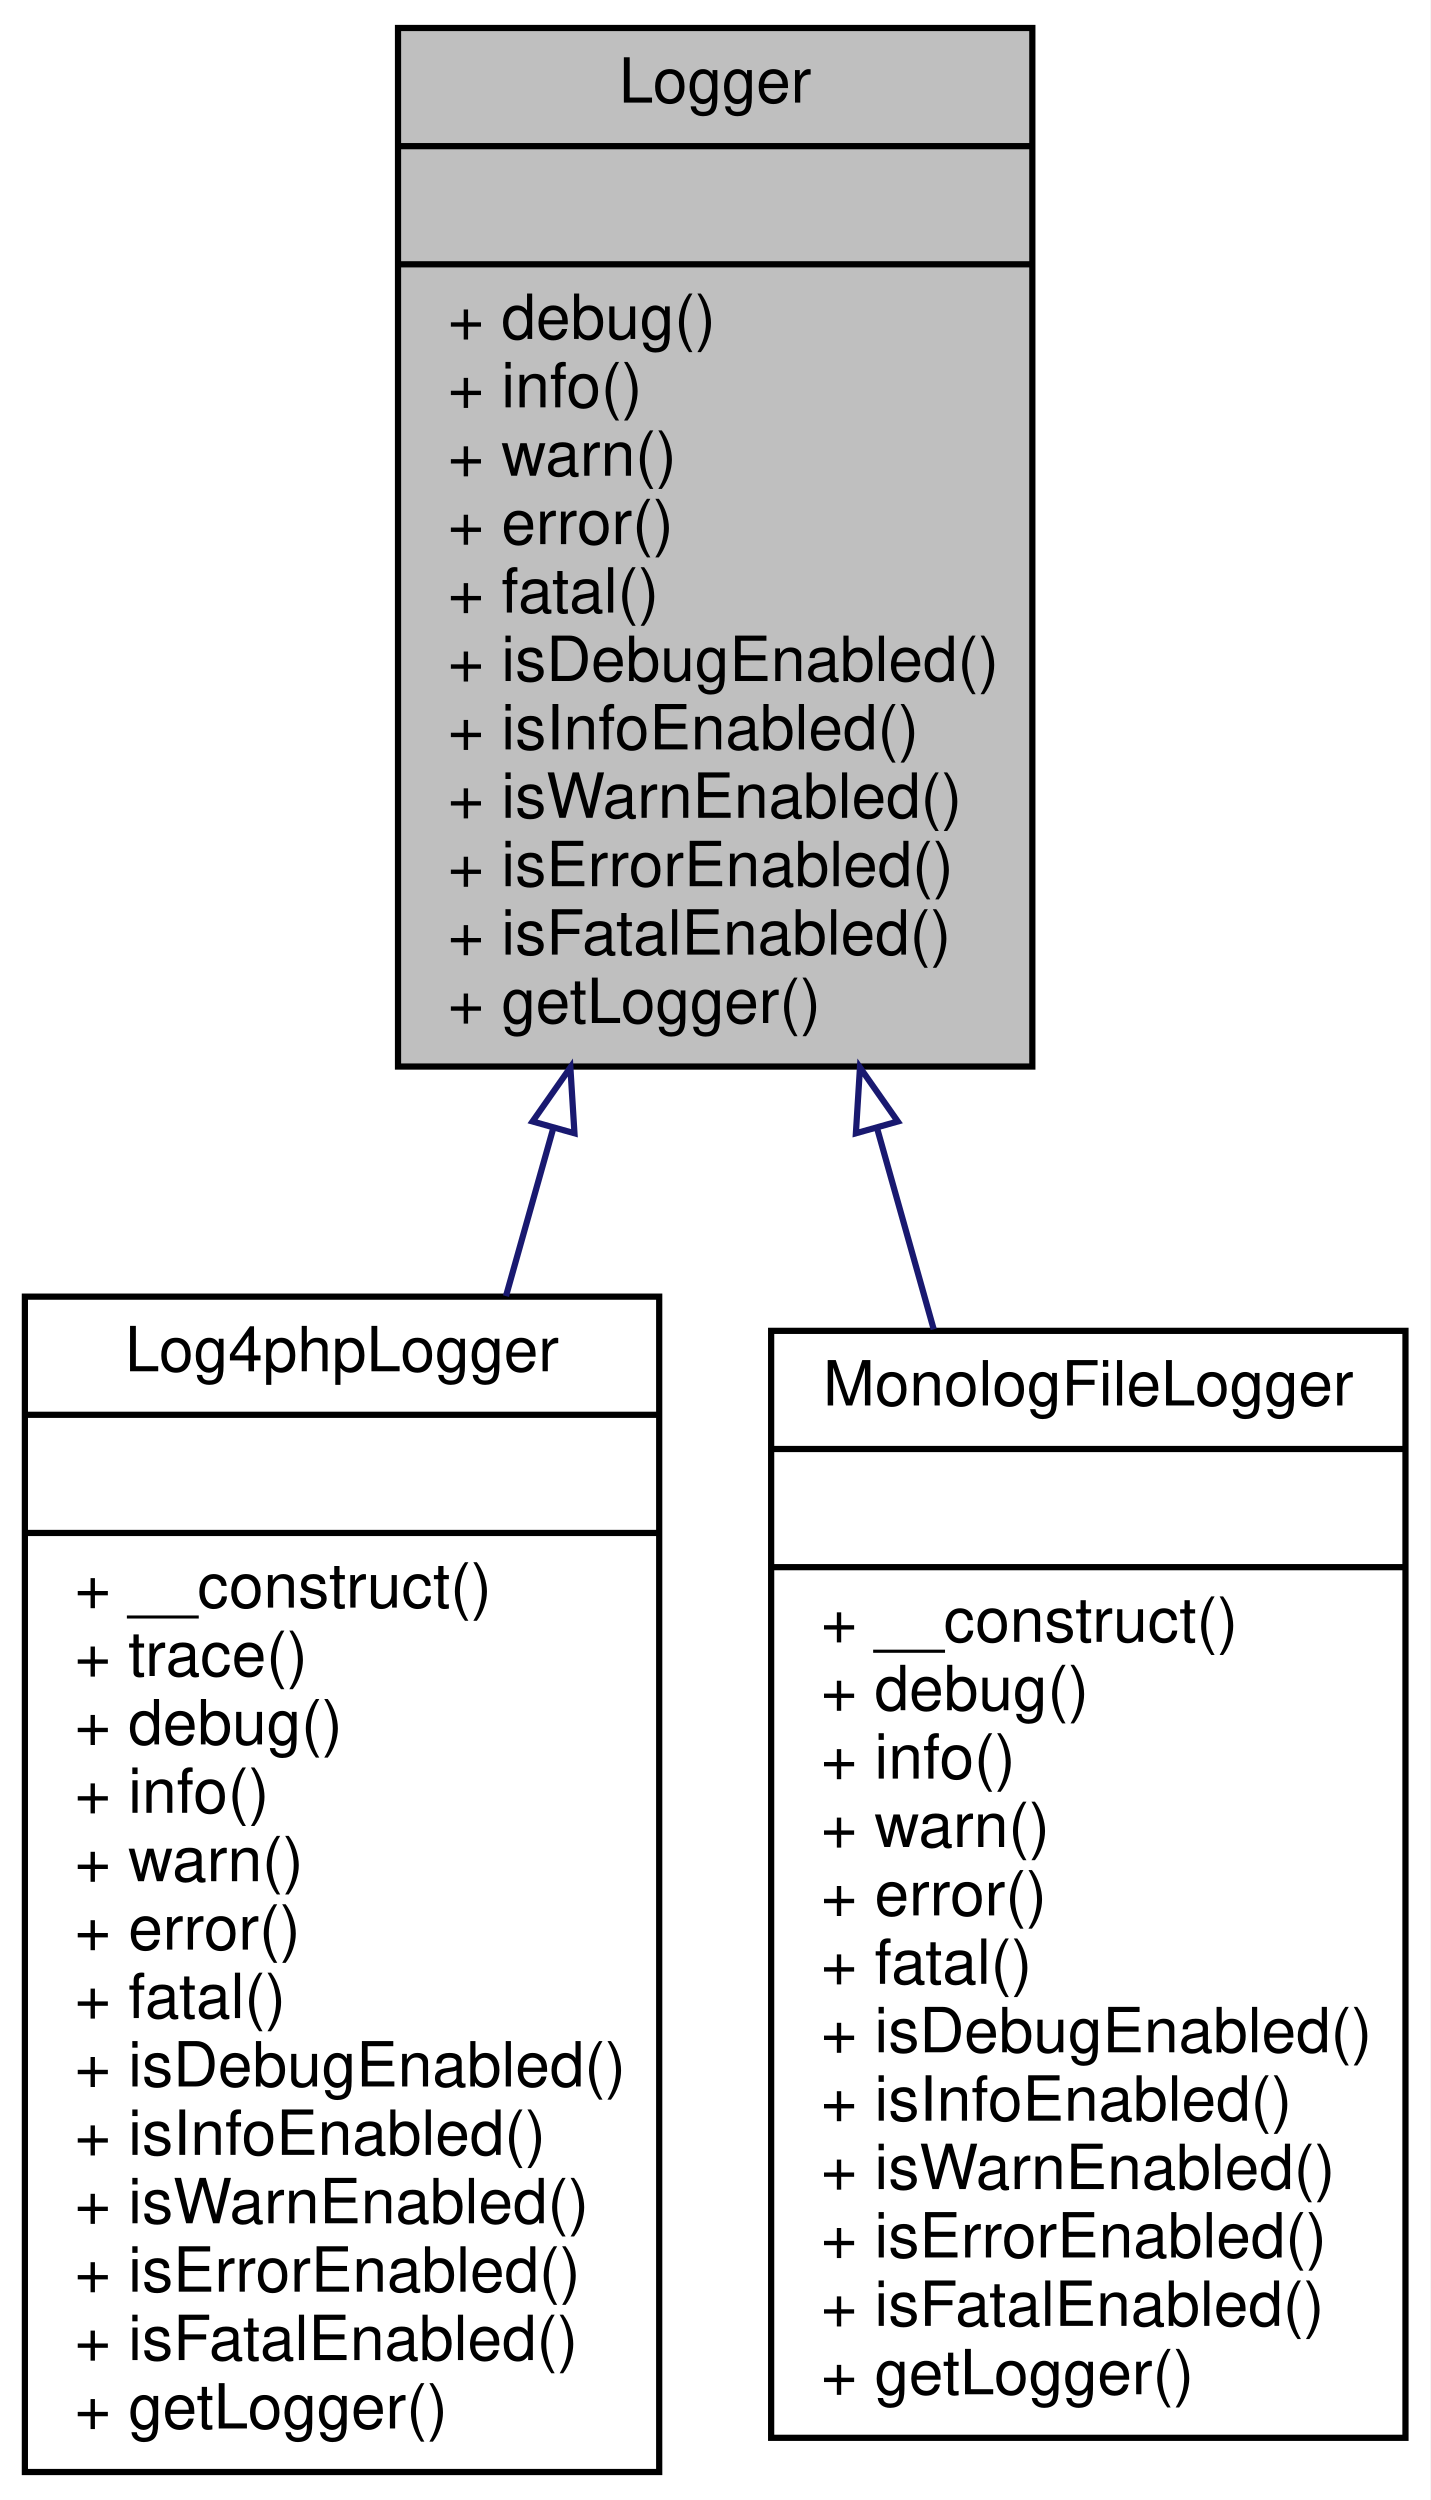
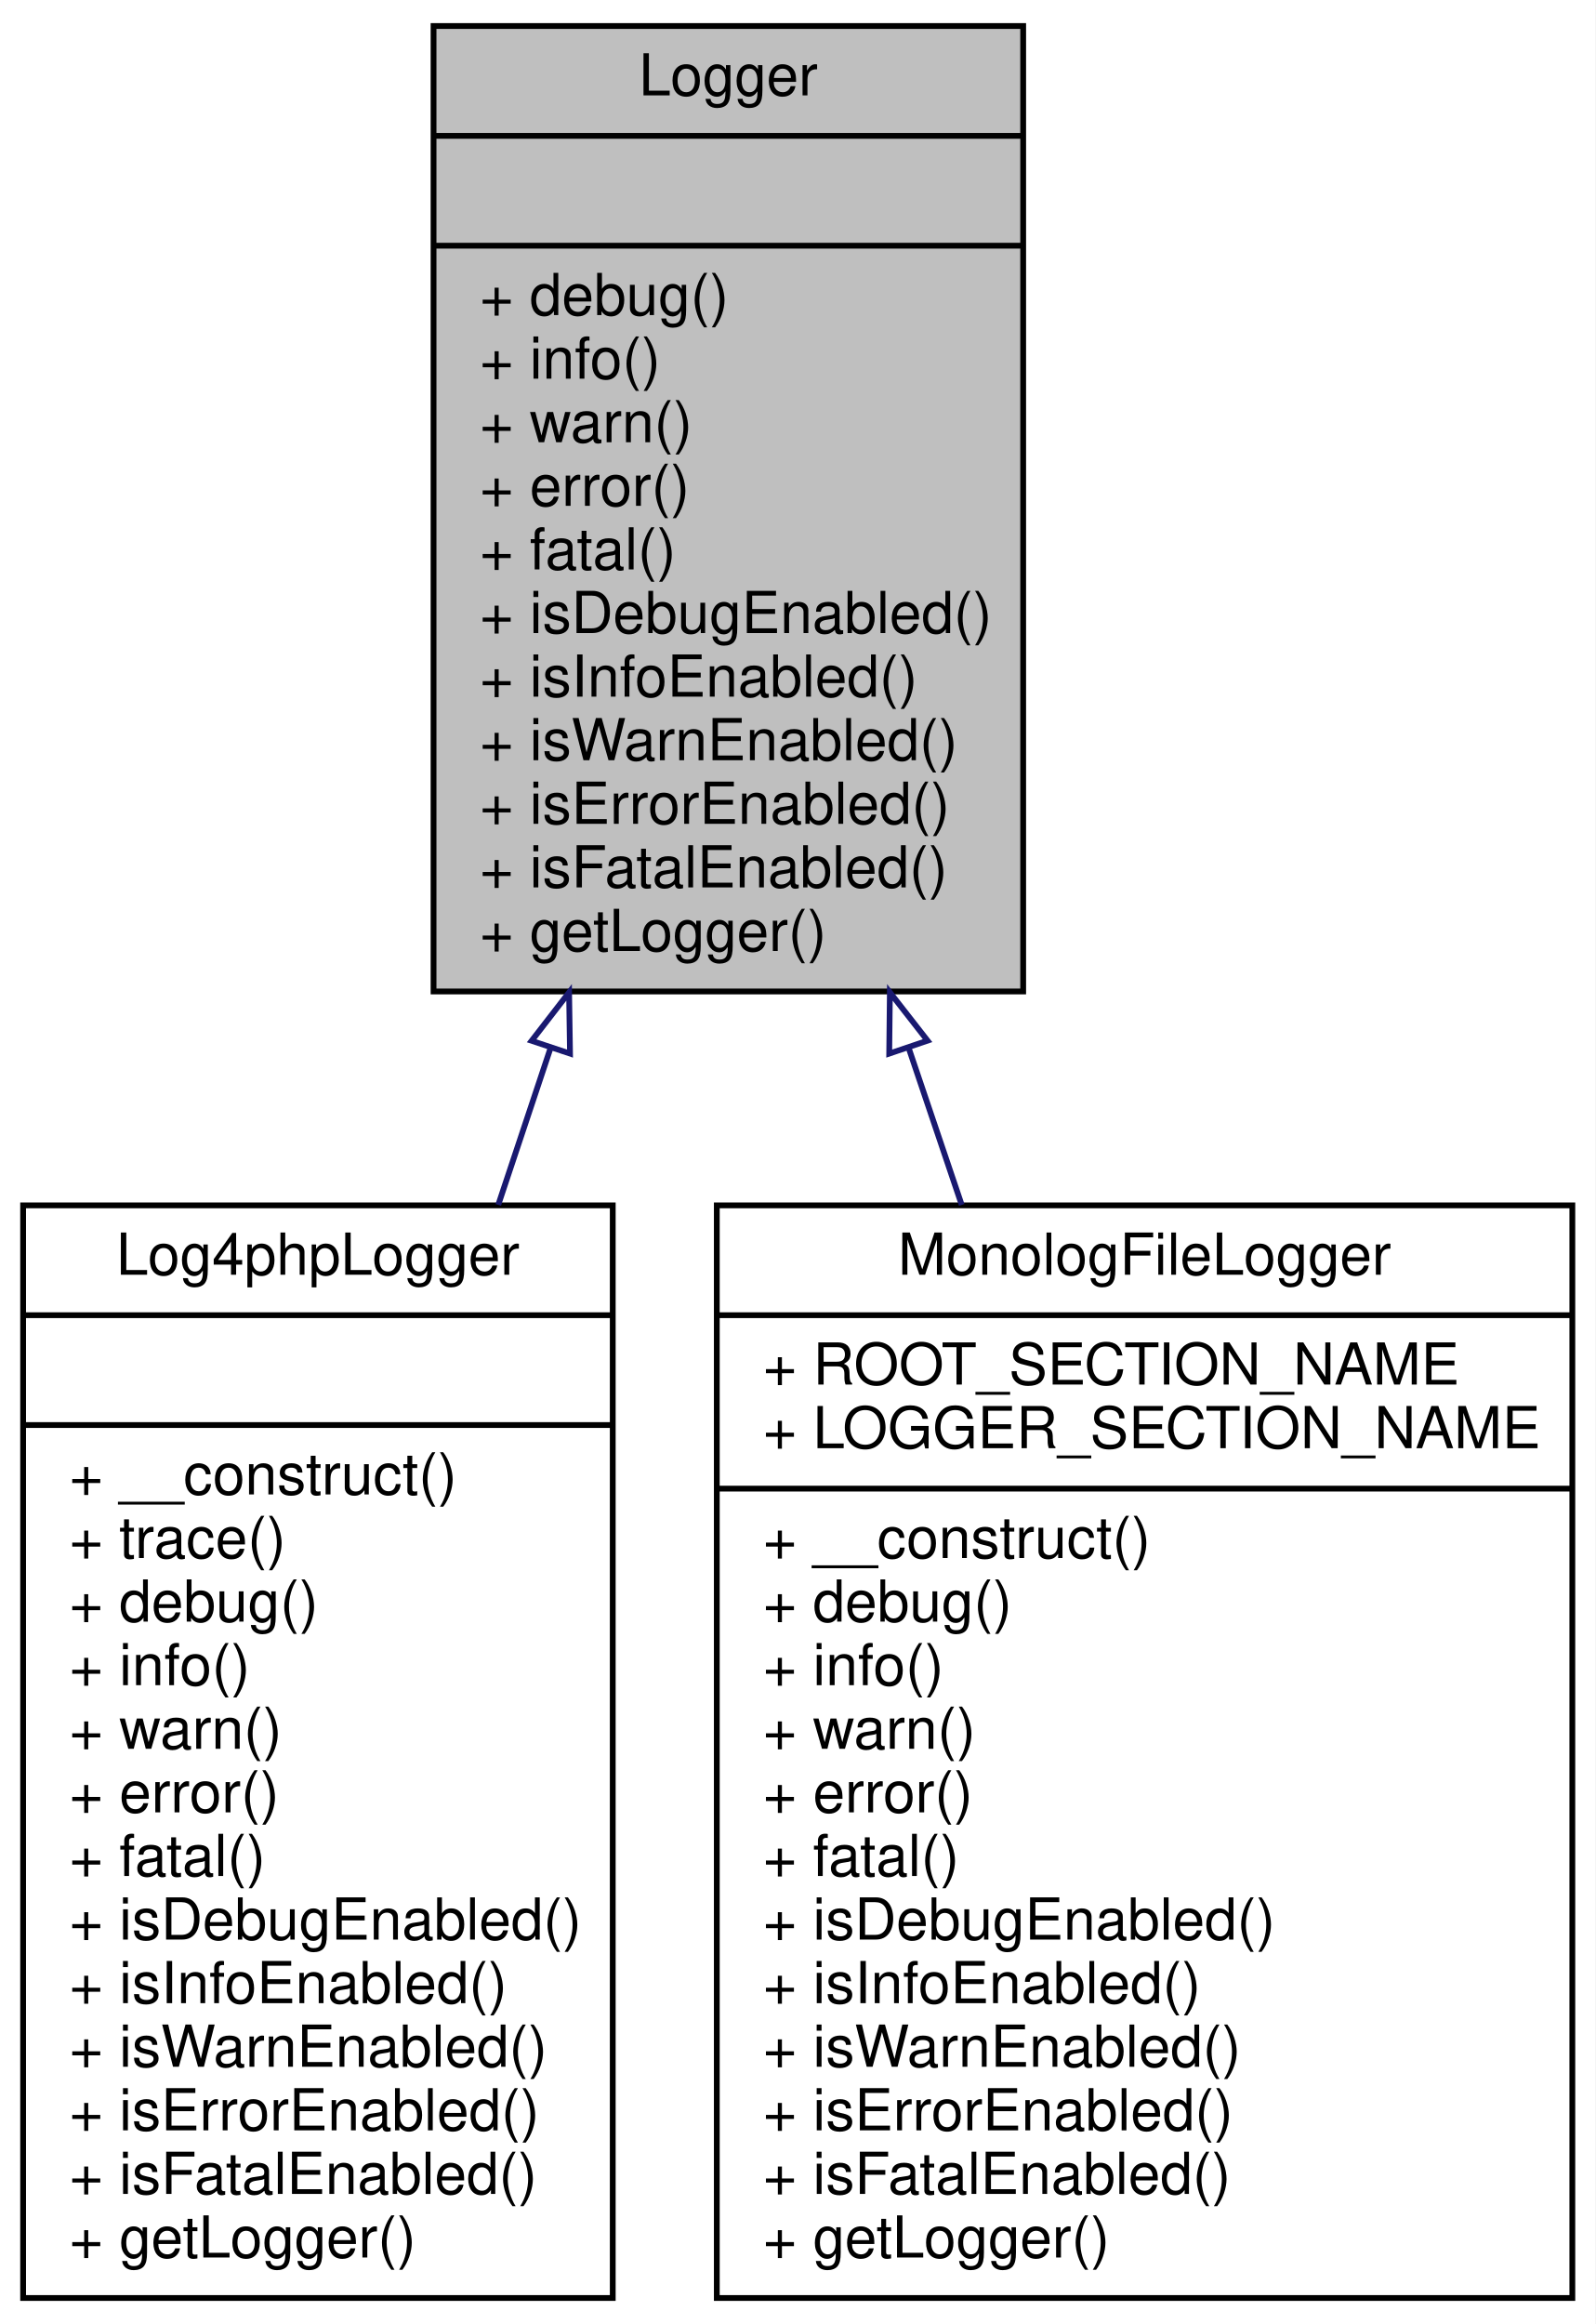
- <svg xmlns="http://www.w3.org/2000/svg" xmlns:xlink="http://www.w3.org/1999/xlink" width="230pt" height="402pt" viewBox="0.00 0.00 230.00 402.00">
+ <svg xmlns="http://www.w3.org/2000/svg" xmlns:xlink="http://www.w3.org/1999/xlink" width="276pt" height="402pt" viewBox="0.00 0.00 276.00 402.00">
  <g id="graph0" class="graph" transform="scale(1 1) rotate(0) translate(4 398)">
-     <polygon fill="white" stroke="none" points="-4,4 -4,-398 226,-398 226,4 -4,4" />
+     <polygon fill="white" stroke="none" points="-4,4 -4,-398 272,-398 272,4 -4,4" />
    <g id="node1" class="node">
-       <polygon fill="#bfbfbf" stroke="black" points="60,-226.5 60,-393.5 162,-393.5 162,-226.5 60,-226.5" />
-       <text text-anchor="middle" x="111" y="-381.5" font-family="Helvetica,sans-Serif" font-size="10.00">Logger</text>
-       <polyline fill="none" stroke="black" points="60,-374.5 162,-374.5 " />
-       <text text-anchor="middle" x="111" y="-362.5" font-family="Helvetica,sans-Serif" font-size="10.00"> </text>
-       <polyline fill="none" stroke="black" points="60,-355.5 162,-355.5 " />
-       <text text-anchor="start" x="68" y="-343.5" font-family="Helvetica,sans-Serif" font-size="10.00">+ debug()</text>
-       <text text-anchor="start" x="68" y="-332.5" font-family="Helvetica,sans-Serif" font-size="10.00">+ info()</text>
-       <text text-anchor="start" x="68" y="-321.5" font-family="Helvetica,sans-Serif" font-size="10.00">+ warn()</text>
-       <text text-anchor="start" x="68" y="-310.5" font-family="Helvetica,sans-Serif" font-size="10.00">+ error()</text>
-       <text text-anchor="start" x="68" y="-299.5" font-family="Helvetica,sans-Serif" font-size="10.00">+ fatal()</text>
-       <text text-anchor="start" x="68" y="-288.5" font-family="Helvetica,sans-Serif" font-size="10.00">+ isDebugEnabled()</text>
-       <text text-anchor="start" x="68" y="-277.5" font-family="Helvetica,sans-Serif" font-size="10.00">+ isInfoEnabled()</text>
-       <text text-anchor="start" x="68" y="-266.5" font-family="Helvetica,sans-Serif" font-size="10.00">+ isWarnEnabled()</text>
-       <text text-anchor="start" x="68" y="-255.5" font-family="Helvetica,sans-Serif" font-size="10.00">+ isErrorEnabled()</text>
-       <text text-anchor="start" x="68" y="-244.5" font-family="Helvetica,sans-Serif" font-size="10.00">+ isFatalEnabled()</text>
-       <text text-anchor="start" x="68" y="-233.5" font-family="Helvetica,sans-Serif" font-size="10.00">+ getLogger()</text>
+       <polygon fill="#bfbfbf" stroke="black" points="71,-226.5 71,-393.5 173,-393.5 173,-226.5 71,-226.5" />
+       <text text-anchor="middle" x="122" y="-381.5" font-family="Helvetica,sans-Serif" font-size="10.00">Logger</text>
+       <polyline fill="none" stroke="black" points="71,-374.5 173,-374.5 " />
+       <text text-anchor="middle" x="122" y="-362.5" font-family="Helvetica,sans-Serif" font-size="10.00"> </text>
+       <polyline fill="none" stroke="black" points="71,-355.5 173,-355.5 " />
+       <text text-anchor="start" x="79" y="-343.5" font-family="Helvetica,sans-Serif" font-size="10.00">+ debug()</text>
+       <text text-anchor="start" x="79" y="-332.5" font-family="Helvetica,sans-Serif" font-size="10.00">+ info()</text>
+       <text text-anchor="start" x="79" y="-321.5" font-family="Helvetica,sans-Serif" font-size="10.00">+ warn()</text>
+       <text text-anchor="start" x="79" y="-310.5" font-family="Helvetica,sans-Serif" font-size="10.00">+ error()</text>
+       <text text-anchor="start" x="79" y="-299.5" font-family="Helvetica,sans-Serif" font-size="10.00">+ fatal()</text>
+       <text text-anchor="start" x="79" y="-288.5" font-family="Helvetica,sans-Serif" font-size="10.00">+ isDebugEnabled()</text>
+       <text text-anchor="start" x="79" y="-277.5" font-family="Helvetica,sans-Serif" font-size="10.00">+ isInfoEnabled()</text>
+       <text text-anchor="start" x="79" y="-266.5" font-family="Helvetica,sans-Serif" font-size="10.00">+ isWarnEnabled()</text>
+       <text text-anchor="start" x="79" y="-255.5" font-family="Helvetica,sans-Serif" font-size="10.00">+ isErrorEnabled()</text>
+       <text text-anchor="start" x="79" y="-244.5" font-family="Helvetica,sans-Serif" font-size="10.00">+ isFatalEnabled()</text>
+       <text text-anchor="start" x="79" y="-233.5" font-family="Helvetica,sans-Serif" font-size="10.00">+ getLogger()</text>
    </g>
    <g id="node2" class="node">
      <g id="a_node2">
        <a xlink:href="classwcmf_1_1lib_1_1core_1_1impl_1_1_log4php_logger.html" target="_top" xlink:title="Log4phpLogger is a wrapper for the log4php library. ">
          <polygon fill="white" stroke="black" points="0,-0.5 0,-189.5 102,-189.5 102,-0.5 0,-0.5" />
          <text text-anchor="middle" x="51" y="-177.5" font-family="Helvetica,sans-Serif" font-size="10.00">Log4phpLogger</text>
          <polyline fill="none" stroke="black" points="0,-170.5 102,-170.5 " />
          <text text-anchor="middle" x="51" y="-158.5" font-family="Helvetica,sans-Serif" font-size="10.00"> </text>
          <polyline fill="none" stroke="black" points="0,-151.5 102,-151.5 " />
          <text text-anchor="start" x="8" y="-139.5" font-family="Helvetica,sans-Serif" font-size="10.00">+ __construct()</text>
          <text text-anchor="start" x="8" y="-128.5" font-family="Helvetica,sans-Serif" font-size="10.00">+ trace()</text>
          <text text-anchor="start" x="8" y="-117.5" font-family="Helvetica,sans-Serif" font-size="10.00">+ debug()</text>
          <text text-anchor="start" x="8" y="-106.5" font-family="Helvetica,sans-Serif" font-size="10.00">+ info()</text>
          <text text-anchor="start" x="8" y="-95.5" font-family="Helvetica,sans-Serif" font-size="10.00">+ warn()</text>
          <text text-anchor="start" x="8" y="-84.5" font-family="Helvetica,sans-Serif" font-size="10.00">+ error()</text>
          <text text-anchor="start" x="8" y="-73.5" font-family="Helvetica,sans-Serif" font-size="10.00">+ fatal()</text>
          <text text-anchor="start" x="8" y="-62.5" font-family="Helvetica,sans-Serif" font-size="10.00">+ isDebugEnabled()</text>
          <text text-anchor="start" x="8" y="-51.5" font-family="Helvetica,sans-Serif" font-size="10.00">+ isInfoEnabled()</text>
          <text text-anchor="start" x="8" y="-40.5" font-family="Helvetica,sans-Serif" font-size="10.00">+ isWarnEnabled()</text>
          <text text-anchor="start" x="8" y="-29.5" font-family="Helvetica,sans-Serif" font-size="10.00">+ isErrorEnabled()</text>
          <text text-anchor="start" x="8" y="-18.5" font-family="Helvetica,sans-Serif" font-size="10.00">+ isFatalEnabled()</text>
          <text text-anchor="start" x="8" y="-7.5" font-family="Helvetica,sans-Serif" font-size="10.00">+ getLogger()</text>
        </a>
      </g>
    </g>
    <g id="edge1" class="edge">
-       <path fill="none" stroke="midnightblue" d="M84.991,-216.667C82.462,-207.689 79.894,-198.573 77.361,-189.583" />
-       <polygon fill="none" stroke="midnightblue" points="81.636,-217.667 87.717,-226.344 88.374,-215.769 81.636,-217.667" />
+       <path fill="none" stroke="midnightblue" d="M91.222,-216.667C88.23,-207.689 85.191,-198.573 82.194,-189.583" />
+       <polygon fill="none" stroke="midnightblue" points="87.965,-217.964 94.448,-226.344 94.606,-215.75 87.965,-217.964" />
    </g>
    <g id="node3" class="node">
      <g id="a_node3">
        <a xlink:href="classwcmf_1_1lib_1_1core_1_1impl_1_1_monolog_file_logger.html" target="_top" xlink:title="MonologFileLogger is a wrapper for the Monolog library that logs to files. ">
-           <polygon fill="white" stroke="black" points="120,-6 120,-184 222,-184 222,-6 120,-6" />
-           <text text-anchor="middle" x="171" y="-172" font-family="Helvetica,sans-Serif" font-size="10.00">MonologFileLogger</text>
-           <polyline fill="none" stroke="black" points="120,-165 222,-165 " />
-           <text text-anchor="middle" x="171" y="-153" font-family="Helvetica,sans-Serif" font-size="10.00"> </text>
-           <polyline fill="none" stroke="black" points="120,-146 222,-146 " />
-           <text text-anchor="start" x="128" y="-134" font-family="Helvetica,sans-Serif" font-size="10.00">+ __construct()</text>
-           <text text-anchor="start" x="128" y="-123" font-family="Helvetica,sans-Serif" font-size="10.00">+ debug()</text>
-           <text text-anchor="start" x="128" y="-112" font-family="Helvetica,sans-Serif" font-size="10.00">+ info()</text>
-           <text text-anchor="start" x="128" y="-101" font-family="Helvetica,sans-Serif" font-size="10.00">+ warn()</text>
-           <text text-anchor="start" x="128" y="-90" font-family="Helvetica,sans-Serif" font-size="10.00">+ error()</text>
-           <text text-anchor="start" x="128" y="-79" font-family="Helvetica,sans-Serif" font-size="10.00">+ fatal()</text>
-           <text text-anchor="start" x="128" y="-68" font-family="Helvetica,sans-Serif" font-size="10.00">+ isDebugEnabled()</text>
-           <text text-anchor="start" x="128" y="-57" font-family="Helvetica,sans-Serif" font-size="10.00">+ isInfoEnabled()</text>
-           <text text-anchor="start" x="128" y="-46" font-family="Helvetica,sans-Serif" font-size="10.00">+ isWarnEnabled()</text>
-           <text text-anchor="start" x="128" y="-35" font-family="Helvetica,sans-Serif" font-size="10.00">+ isErrorEnabled()</text>
-           <text text-anchor="start" x="128" y="-24" font-family="Helvetica,sans-Serif" font-size="10.00">+ isFatalEnabled()</text>
-           <text text-anchor="start" x="128" y="-13" font-family="Helvetica,sans-Serif" font-size="10.00">+ getLogger()</text>
+           <polygon fill="white" stroke="black" points="120,-0.5 120,-189.5 268,-189.5 268,-0.5 120,-0.5" />
+           <text text-anchor="middle" x="194" y="-177.5" font-family="Helvetica,sans-Serif" font-size="10.00">MonologFileLogger</text>
+           <polyline fill="none" stroke="black" points="120,-170.5 268,-170.5 " />
+           <text text-anchor="start" x="128" y="-158.5" font-family="Helvetica,sans-Serif" font-size="10.00">+ ROOT_SECTION_NAME</text>
+           <text text-anchor="start" x="128" y="-147.5" font-family="Helvetica,sans-Serif" font-size="10.00">+ LOGGER_SECTION_NAME</text>
+           <polyline fill="none" stroke="black" points="120,-140.5 268,-140.5 " />
+           <text text-anchor="start" x="128" y="-128.5" font-family="Helvetica,sans-Serif" font-size="10.00">+ __construct()</text>
+           <text text-anchor="start" x="128" y="-117.5" font-family="Helvetica,sans-Serif" font-size="10.00">+ debug()</text>
+           <text text-anchor="start" x="128" y="-106.5" font-family="Helvetica,sans-Serif" font-size="10.00">+ info()</text>
+           <text text-anchor="start" x="128" y="-95.5" font-family="Helvetica,sans-Serif" font-size="10.00">+ warn()</text>
+           <text text-anchor="start" x="128" y="-84.5" font-family="Helvetica,sans-Serif" font-size="10.00">+ error()</text>
+           <text text-anchor="start" x="128" y="-73.5" font-family="Helvetica,sans-Serif" font-size="10.00">+ fatal()</text>
+           <text text-anchor="start" x="128" y="-62.5" font-family="Helvetica,sans-Serif" font-size="10.00">+ isDebugEnabled()</text>
+           <text text-anchor="start" x="128" y="-51.5" font-family="Helvetica,sans-Serif" font-size="10.00">+ isInfoEnabled()</text>
+           <text text-anchor="start" x="128" y="-40.5" font-family="Helvetica,sans-Serif" font-size="10.00">+ isWarnEnabled()</text>
+           <text text-anchor="start" x="128" y="-29.5" font-family="Helvetica,sans-Serif" font-size="10.00">+ isErrorEnabled()</text>
+           <text text-anchor="start" x="128" y="-18.5" font-family="Helvetica,sans-Serif" font-size="10.00">+ isFatalEnabled()</text>
+           <text text-anchor="start" x="128" y="-7.5" font-family="Helvetica,sans-Serif" font-size="10.00">+ getLogger()</text>
        </a>
      </g>
    </g>
    <g id="edge2" class="edge">
-       <path fill="none" stroke="midnightblue" d="M137.039,-216.561C140.06,-205.836 143.136,-194.918 146.141,-184.251" />
-       <polygon fill="none" stroke="midnightblue" points="133.626,-215.769 134.283,-226.344 140.364,-217.667 133.626,-215.769" />
+       <path fill="none" stroke="midnightblue" d="M153.211,-216.667C156.246,-207.689 159.327,-198.573 162.366,-189.583" />
+       <polygon fill="none" stroke="midnightblue" points="149.827,-215.75 149.94,-226.344 156.458,-217.991 149.827,-215.75" />
    </g>
  </g>
</svg>
